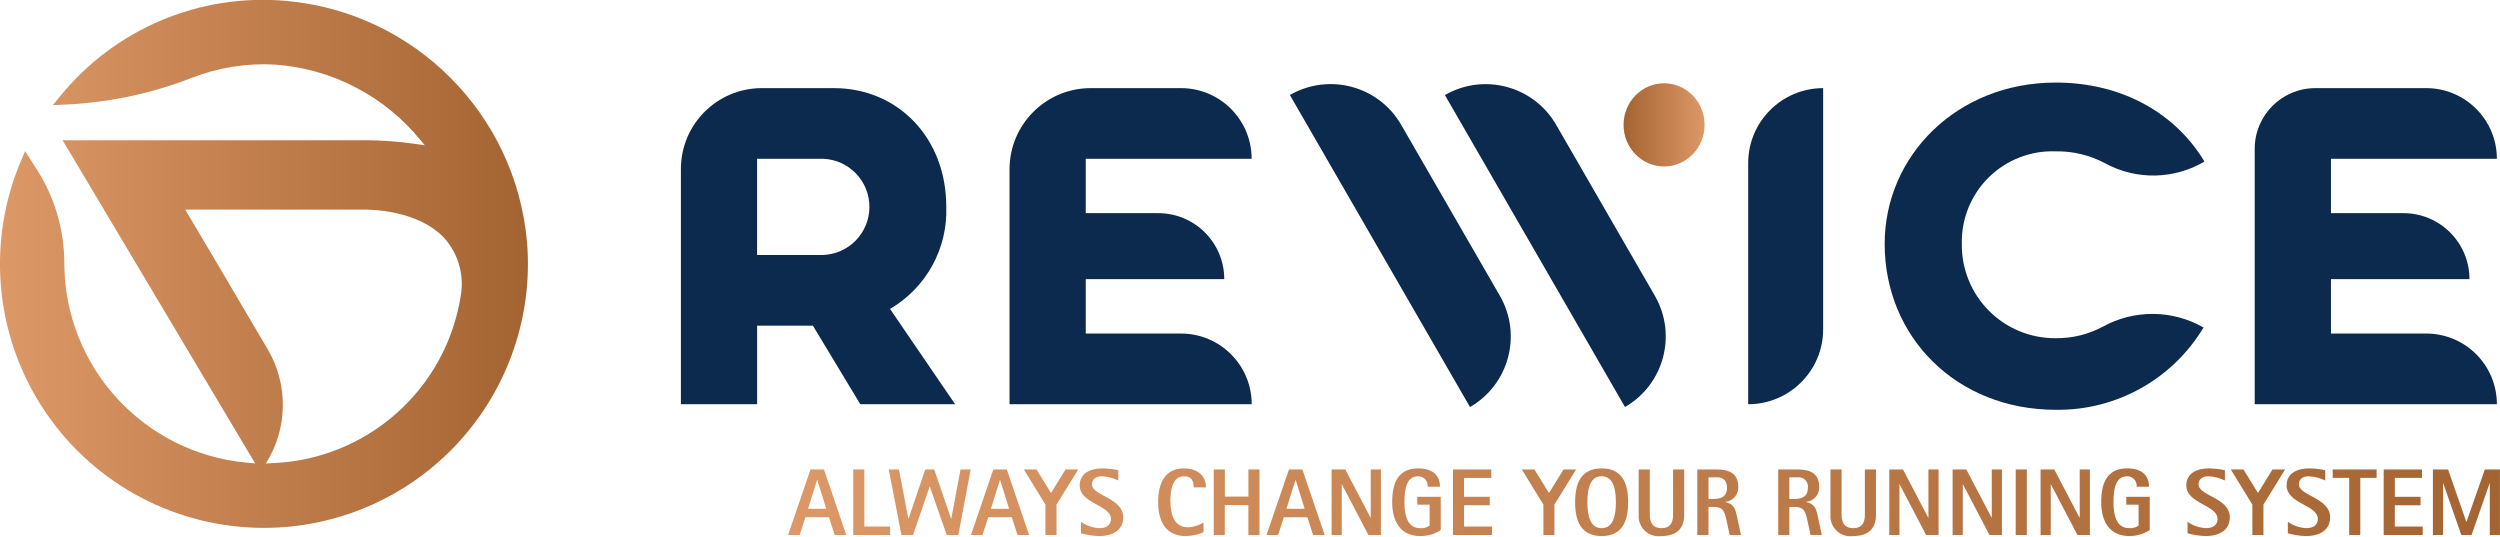
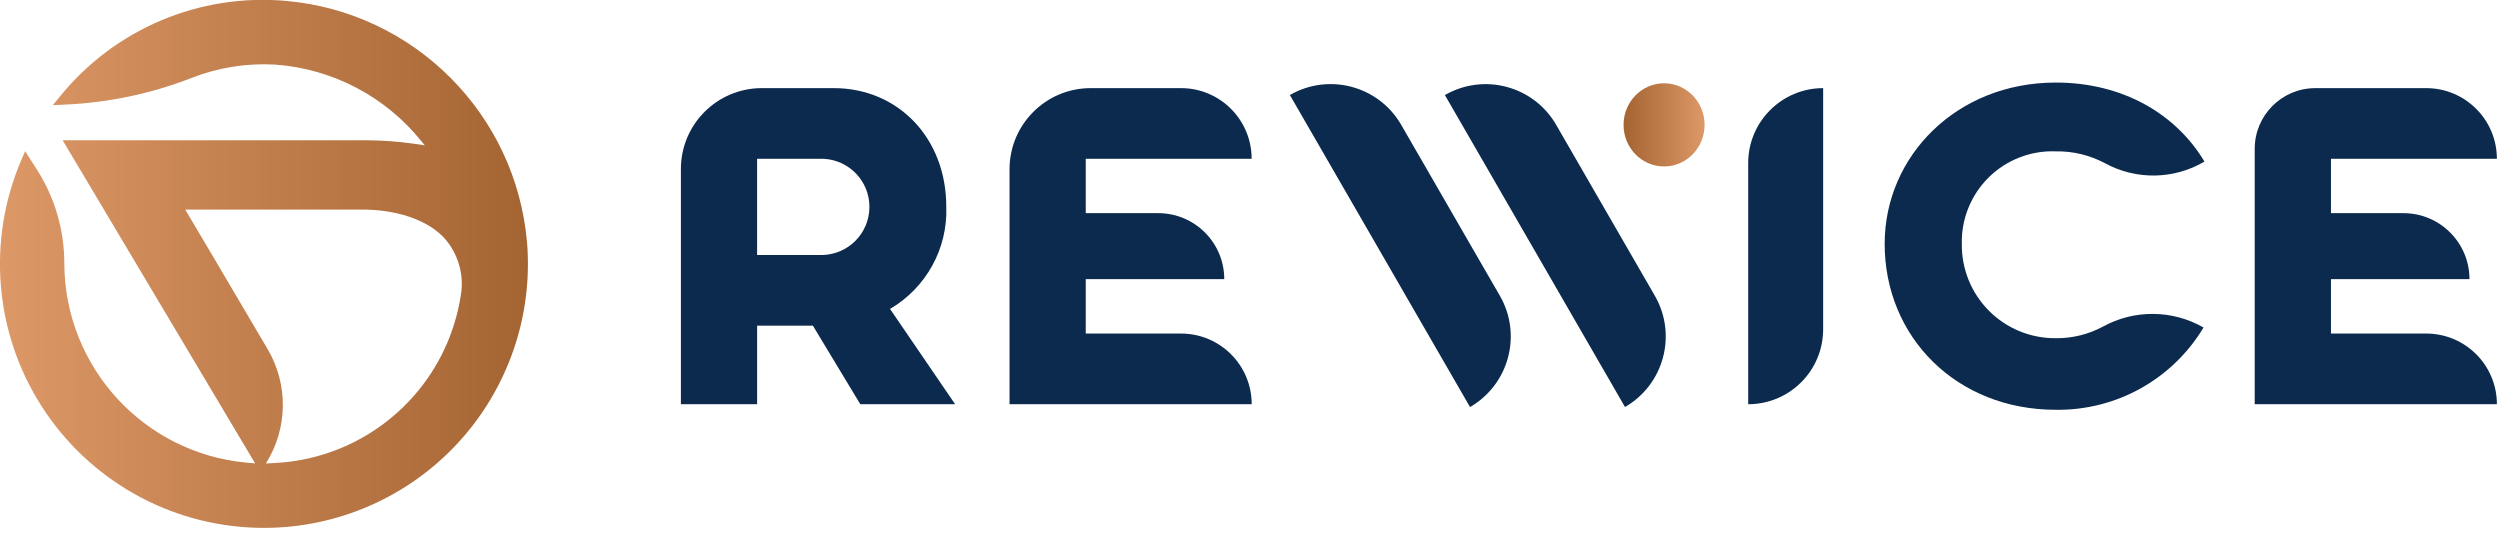
<svg xmlns="http://www.w3.org/2000/svg" width="233.195" height="50">
  <defs>
-     <linearGradient id="a" y1=".5" x2="1" y2=".5" gradientUnits="objectBoundingBox">
+     <linearGradient id="b" y1=".5" x2="1" y2=".5" gradientUnits="objectBoundingBox">
      <stop offset="0" stop-color="#dd9867" />
      <stop offset="1" stop-color="#a46432" />
    </linearGradient>
-     <linearGradient id="b" y1=".5" x2="1" y2=".5" gradientUnits="objectBoundingBox">
+     <linearGradient id="a" y1=".5" x2="1" y2=".5" gradientUnits="objectBoundingBox">
      <stop offset="0" stop-color="#a46432" />
      <stop offset="1" stop-color="#dd9867" />
    </linearGradient>
  </defs>
  <g data-name="Group 47">
    <g data-name="Group 20">
-       <path data-name="Path 40" d="M351.338 326.153l-2.091 6.116h1.081l.532-1.658h2.2l.532 1.658h1.081l-2.082-6.116zm-.23 3.669l.841-2.685h.018l.842 2.685zm5.253 1.658h2.4v.789h-3.439v-6.116h1.037zm8.969-5.327h.948l-1.152 6.116h-1.081l-1.579-4.52h-.017l-1.551 4.52h-1.081l-1.179-6.116h.948l.877 4.6h.018l1.56-4.6h.833l1.577 4.6h.017zm3.064 0l-2.091 6.116h1.081l.532-1.658h2.2l.532 1.658h1.081l-2.083-6.116zm-.23 3.669l.841-2.685h.018l.842 2.685zm6.964-3.669h1.18l-2.022 3.279v2.837h-1.036v-2.837l-2.012-3.279h1.179l1.356 2.2zm5.378 4.475c0 1.144-.921 1.738-2.251 1.738a6.816 6.816 0 01-1.693-.257v-1.072a3.27 3.27 0 001.728.594c.816 0 1.073-.452 1.073-.852 0-1.329-2.916-1.409-2.916-3.146 0-1.09.948-1.577 2.1-1.577a7.527 7.527 0 011.5.169v.957a4.052 4.052 0 00-1.534-.39c-.514 0-.922.23-.922.753.001 1.08 2.917 1.24 2.917 3.083zm4.4-1.6c0 1.462.417 2.526 1.666 2.526A2.908 2.908 0 00388 331.1v.913a4.422 4.422 0 01-1.666.355c-1.781 0-2.57-1.276-2.57-3.181 0-1.8.665-3.129 2.411-3.129 1.418 0 2.056.824 2.056 1.773h-1.152c0-.479-.106-1.037-.9-1.037-1.073-.003-1.269 1.273-1.269 2.231zm7.275-2.872h1.037v6.116h-1.037v-2.792h-2.2v2.792h-1.031v-6.116h1.037v2.534h2.2zm3.783 0l-2.092 6.116h1.081l.533-1.658h2.2l.532 1.658h1.082l-2.082-6.116zm-.231 3.669l.841-2.685h.018l.842 2.685zm7.86-3.669h.949v6.116h-1.161l-2.473-4.724h-.017v4.724h-.948v-6.116h1.277l2.357 4.5h.018zm4.341 2.552h2.189v3.1a3.423 3.423 0 01-1.923.558c-1.826 0-2.606-1.365-2.606-3.164 0-1.958.674-3.146 2.42-3.146 1.427 0 2.038.709 2.038 1.711H408.9a.879.879 0 00-.886-.975c-1.055 0-1.277 1.134-1.277 2.41 0 1.117.222 2.429 1.463 2.429a1.294 1.294 0 00.886-.239v-1.95h-1.152zm4.367 2.774h2.606v.789h-3.643v-6.116h3.573v.789h-2.536v1.763h2.4v.788h-2.4zm10.448-5.327l-2.021 3.279v2.837H419.7v-2.837l-2.012-3.279h1.178l1.356 2.2 1.356-2.2zm2.383-.1c-1.915 0-2.473 1.374-2.473 3.156s.558 3.155 2.473 3.155 2.473-1.373 2.473-3.155-.563-3.156-2.468-3.156zm0 5.575c-1.055 0-1.33-1.117-1.33-2.42s.275-2.42 1.33-2.42 1.33 1.116 1.33 2.42-.279 2.42-1.325 2.42zm6.664-5.477h1.037v4.247c0 1.347-.806 1.967-2.118 1.967a1.864 1.864 0 01-2.127-1.967v-4.245h1.037v4.245c0 .7.275 1.232 1.091 1.232s1.081-.532 1.081-1.232zm4.864 3.04v-.018a1.335 1.335 0 001.215-1.418c0-1.2-.816-1.6-1.968-1.6h-1.852v6.116h1.045v-2.624h.408c.948 0 1.072.328 1.284 1.3l.284 1.32h1.054l-.372-1.72c-.146-.649-.243-1.171-1.094-1.356zm-1.16-.284h-.4v-2.021h.815c.585 0 .913.346.913.984-.004.904-.678 1.037-1.328 1.037zm8.709.284v-.018a1.334 1.334 0 001.214-1.418c0-1.2-.815-1.6-1.967-1.6h-1.852v6.116h1.037v-2.624h.409c.948 0 1.072.328 1.284 1.3l.284 1.32h1.055l-.373-1.72c-.139-.649-.237-1.171-1.087-1.356zm-1.16-.284h-.409v-2.021h.816a.858.858 0 01.913.984c.004.904-.669 1.037-1.317 1.037zm6.636-2.756h1.037v4.247c0 1.347-.806 1.967-2.118 1.967a1.864 1.864 0 01-2.127-1.967v-4.245h1.037v4.245c0 .7.275 1.232 1.091 1.232s1.081-.532 1.081-1.232zm5.928 0h.948v6.116H455.4l-2.473-4.724h-.017v4.724h-.948v-6.116h1.277l2.357 4.5h.018zm5.91 0h.948v6.116h-1.161l-2.473-4.724h-.018v4.724h-.948v-6.116h1.277l2.358 4.5h.017zm2.232 0h1.037v6.116h-1.037zm5.973 0h.948v6.116h-1.161l-2.473-4.724h-.018v4.724h-.948v-6.116h1.277l2.357 4.5h.018zm4.342 2.552h2.189v3.1a3.426 3.426 0 01-1.923.558c-1.826 0-2.605-1.365-2.605-3.164 0-1.958.673-3.146 2.42-3.146 1.427 0 2.038.709 2.038 1.711h-1.152a.878.878 0 00-.886-.975c-1.055 0-1.277 1.134-1.277 2.41 0 1.117.221 2.429 1.462 2.429a1.294 1.294 0 00.886-.239v-1.95h-1.152zm9.658 1.923c0 1.144-.921 1.738-2.252 1.738a6.81 6.81 0 01-1.692-.257v-1.072a3.27 3.27 0 001.728.594c.816 0 1.073-.452 1.073-.852 0-1.329-2.916-1.409-2.916-3.146 0-1.09.948-1.577 2.1-1.577a7.512 7.512 0 011.5.169v.957a4.045 4.045 0 00-1.533-.39c-.514 0-.923.23-.923.753.001 1.08 2.917 1.24 2.917 3.083zm3.978-4.475h1.179l-2.021 3.279v2.837h-1.034v-2.837l-2.013-3.279H485l1.356 2.2zm5.378 4.475c0 1.144-.921 1.738-2.252 1.738a6.817 6.817 0 01-1.692-.257v-1.072a3.271 3.271 0 001.728.594c.816 0 1.073-.452 1.073-.852 0-1.329-2.916-1.409-2.916-3.146 0-1.09.948-1.577 2.1-1.577a7.529 7.529 0 011.5.169v.957a4.053 4.053 0 00-1.534-.39c-.514 0-.922.23-.922.753.002 1.08 2.918 1.24 2.918 3.083zm.238-4.475h4.1v.789H495.9v5.327h-1.037v-5.327h-1.534zm5.795 5.327h2.606v.789h-3.643v-6.116h3.573v.789h-2.533v1.763h2.4v.788h-2.4zm9.81-5.327v6.116h-.948v-4.821h-.018l-1.684 4.821h-.957l-1.684-4.821h-.018v4.821h-.948v-6.116h1.417l1.7 4.884h.019l1.71-4.884z" transform="translate(-275.735 -282.365)" fill="url(#a)" />
      <g data-name="Group 19">
        <g data-name="Group 17">
          <g data-name="Group 15" fill="#0c2a4e">
            <path data-name="Path 41" d="M88.267 19.277a10.589 10.589 0 01-5.247 9.538l6.07 8.888h-8.844l-4.423-7.328h-5.2v7.328h-7.111V15.767a7.547 7.547 0 017.547-7.547h6.717c5.982.001 10.491 4.64 10.491 11.057zm-17.646-4.466v8.975h6.113a4.49 4.49 0 00.044-8.975z" />
            <path data-name="Path 42" d="M205.541 30.55a15.808 15.808 0 01-13.787 7.674c-9.235 0-15.956-6.764-15.956-15.479 0-8.194 6.72-15.044 15.956-15.044 6.286 0 11.23 2.949 13.874 7.37a9.4 9.4 0 01-9.269.159 9.425 9.425 0 00-4.605-1.112 8.443 8.443 0 00-8.759 8.628 8.687 8.687 0 008.759 8.8 9.058 9.058 0 004.389-1.073 9.594 9.594 0 019.4.076z" />
            <path data-name="Path 43" d="M232.904 14.811h-15.476v5.072h6.763a6.157 6.157 0 016.157 6.157h-12.92v5.073h8.888a6.59 6.59 0 016.59 6.59h-22.591V13.877a5.657 5.657 0 015.656-5.656h10.342a6.59 6.59 0 016.591 6.59z" />
          </g>
          <g data-name="Group 16">
            <path data-name="Path 44" d="M116.751 14.811h-15.474v5.072h6.763a6.157 6.157 0 016.157 6.157h-12.92v5.073h8.889a6.59 6.59 0 016.59 6.59H94.167v-21.91a7.573 7.573 0 017.572-7.573h8.426a6.59 6.59 0 016.586 6.591z" fill="#0c2a4e" />
          </g>
        </g>
        <g data-name="Group 18" transform="translate(120.32 5.068)">
          <path data-name="Path 45" d="M0 3.8l16.8 29.1a7.6 7.6 0 002.782-10.384l-9.2-15.938A7.6 7.6 0 00-.002 3.796z" fill="#0c2a4e" />
          <path data-name="Rectangle 13" d="M24.839 6.582l9.2 15.935a7.6 7.6 0 01-2.782 10.381L14.457 3.8A7.6 7.6 0 0124.84 6.582z" fill="#0c2a4e" />
-           <ellipse data-name="Ellipse 12" cx="3.78" cy="3.879" rx="3.78" ry="3.879" transform="translate(31.122 2.701)" fill="url(#b)" />
+           <ellipse data-name="Ellipse 12" cx="3.78" cy="3.879" rx="3.78" ry="3.879" transform="translate(31.122 2.701)" fill="url(#a)" />
        </g>
-         <path data-name="Path 46" d="M296.018 287.807a24.753 24.753 0 00-22.5-22.521 24.344 24.344 0 00-21.055 8.9l-.677.826 1.066-.049a37.078 37.078 0 0011.874-2.489 18.478 18.478 0 017.809-1.243 19.274 19.274 0 0113.6 7.108l.349.419-1.073-.155a33.124 33.124 0 00-4.391-.317H252.7l17.958 30.142-.811-.07a18.726 18.726 0 01-16.988-18.536 16.257 16.257 0 00-2.556-8.8l-1.1-1.72-.354.825a24.616 24.616 0 0021.9 34.306c.248.007.493.011.74.011a24.625 24.625 0 0024.532-26.638zm-6.157 4.831a18.7 18.7 0 01-1.151 4.227l-.146.352a18.5 18.5 0 01-16.1 11.177l-.806.042a10.228 10.228 0 00.165-10.665l-5.023-8.521-2.661-4.493h16.507c.861-.022 5.252.06 7.674 2.672a6.41 6.41 0 011.541 5.209z" transform="translate(-246.859 -265.204)" fill="url(#a)" />
+         <path data-name="Path 46" d="M296.018 287.807a24.753 24.753 0 00-22.5-22.521 24.344 24.344 0 00-21.055 8.9l-.677.826 1.066-.049a37.078 37.078 0 0011.874-2.489 18.478 18.478 0 017.809-1.243 19.274 19.274 0 0113.6 7.108l.349.419-1.073-.155a33.124 33.124 0 00-4.391-.317H252.7l17.958 30.142-.811-.07a18.726 18.726 0 01-16.988-18.536 16.257 16.257 0 00-2.556-8.8l-1.1-1.72-.354.825a24.616 24.616 0 0021.9 34.306c.248.007.493.011.74.011a24.625 24.625 0 0024.532-26.638zm-6.157 4.831a18.7 18.7 0 01-1.151 4.227l-.146.352a18.5 18.5 0 01-16.1 11.177l-.806.042a10.228 10.228 0 00.165-10.665l-5.023-8.521-2.661-4.493h16.507c.861-.022 5.252.06 7.674 2.672a6.41 6.41 0 011.541 5.209z" transform="translate(-246.859 -265.204)" fill="url(#b)" />
        <path data-name="Rectangle 14" d="M170.06 8.221v22.492a6.992 6.992 0 01-6.992 6.992V15.213a6.992 6.992 0 016.992-6.992z" fill="#0c2a4e" />
      </g>
    </g>
  </g>
</svg>
